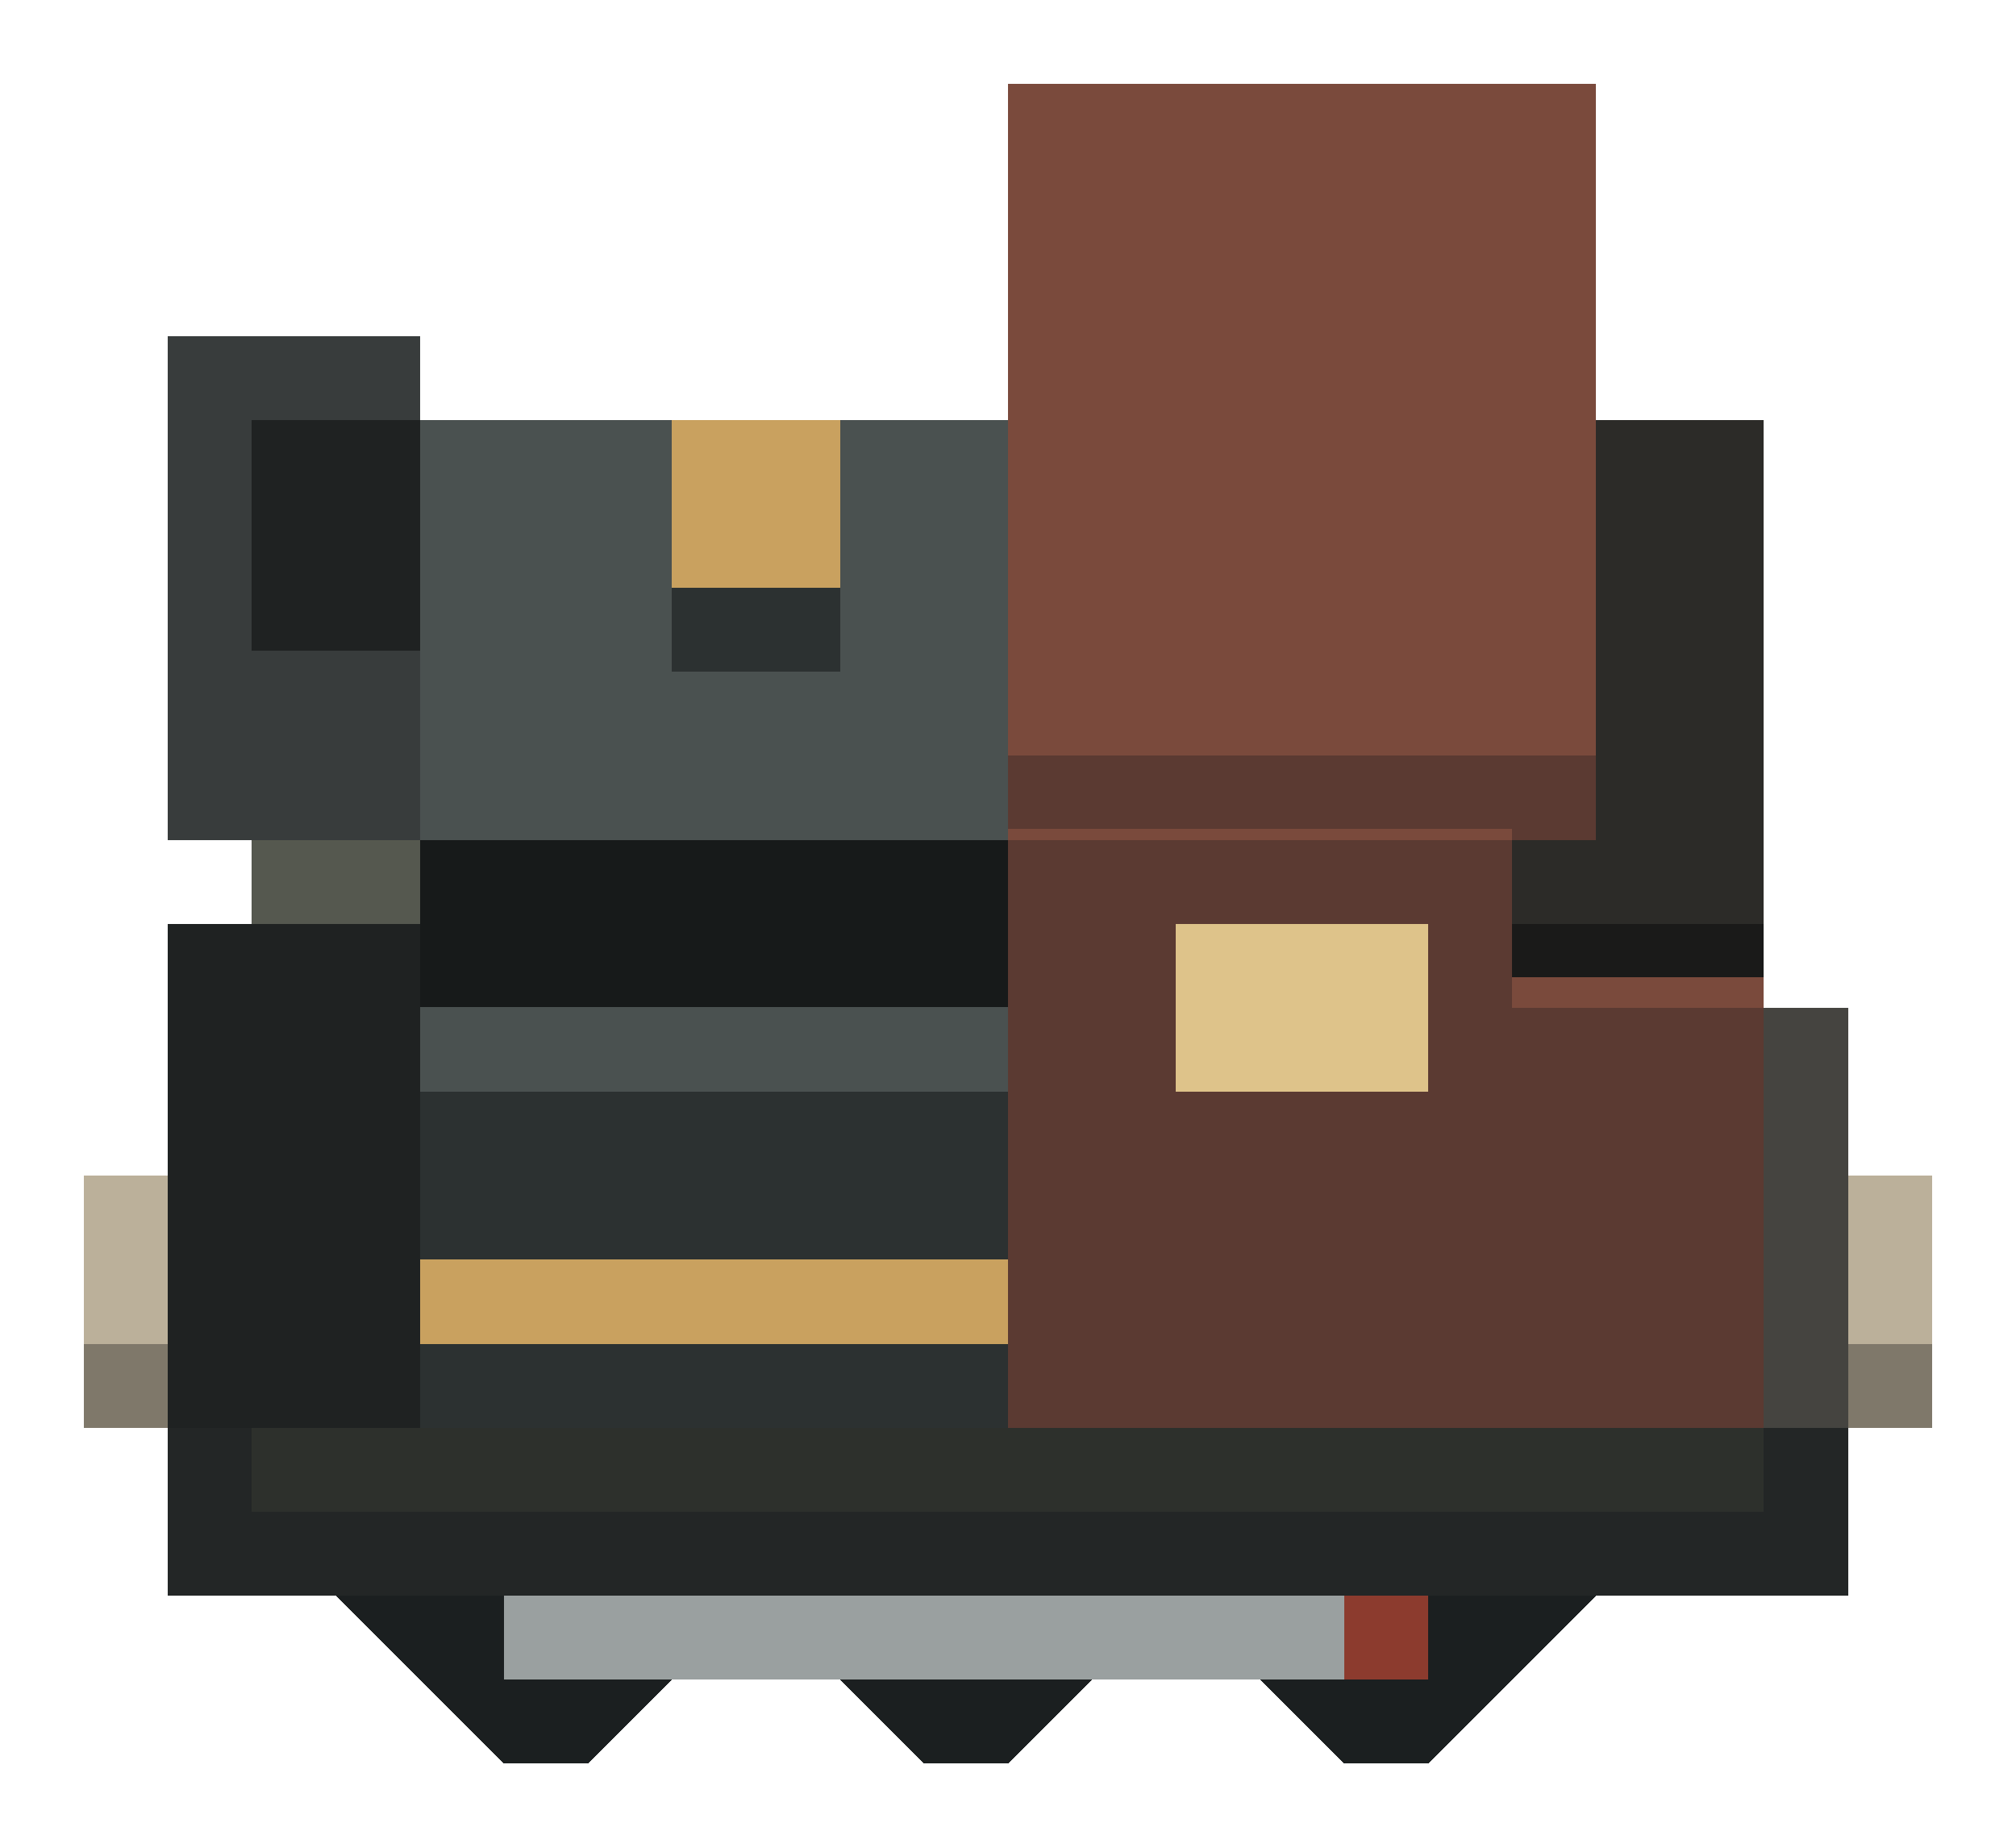
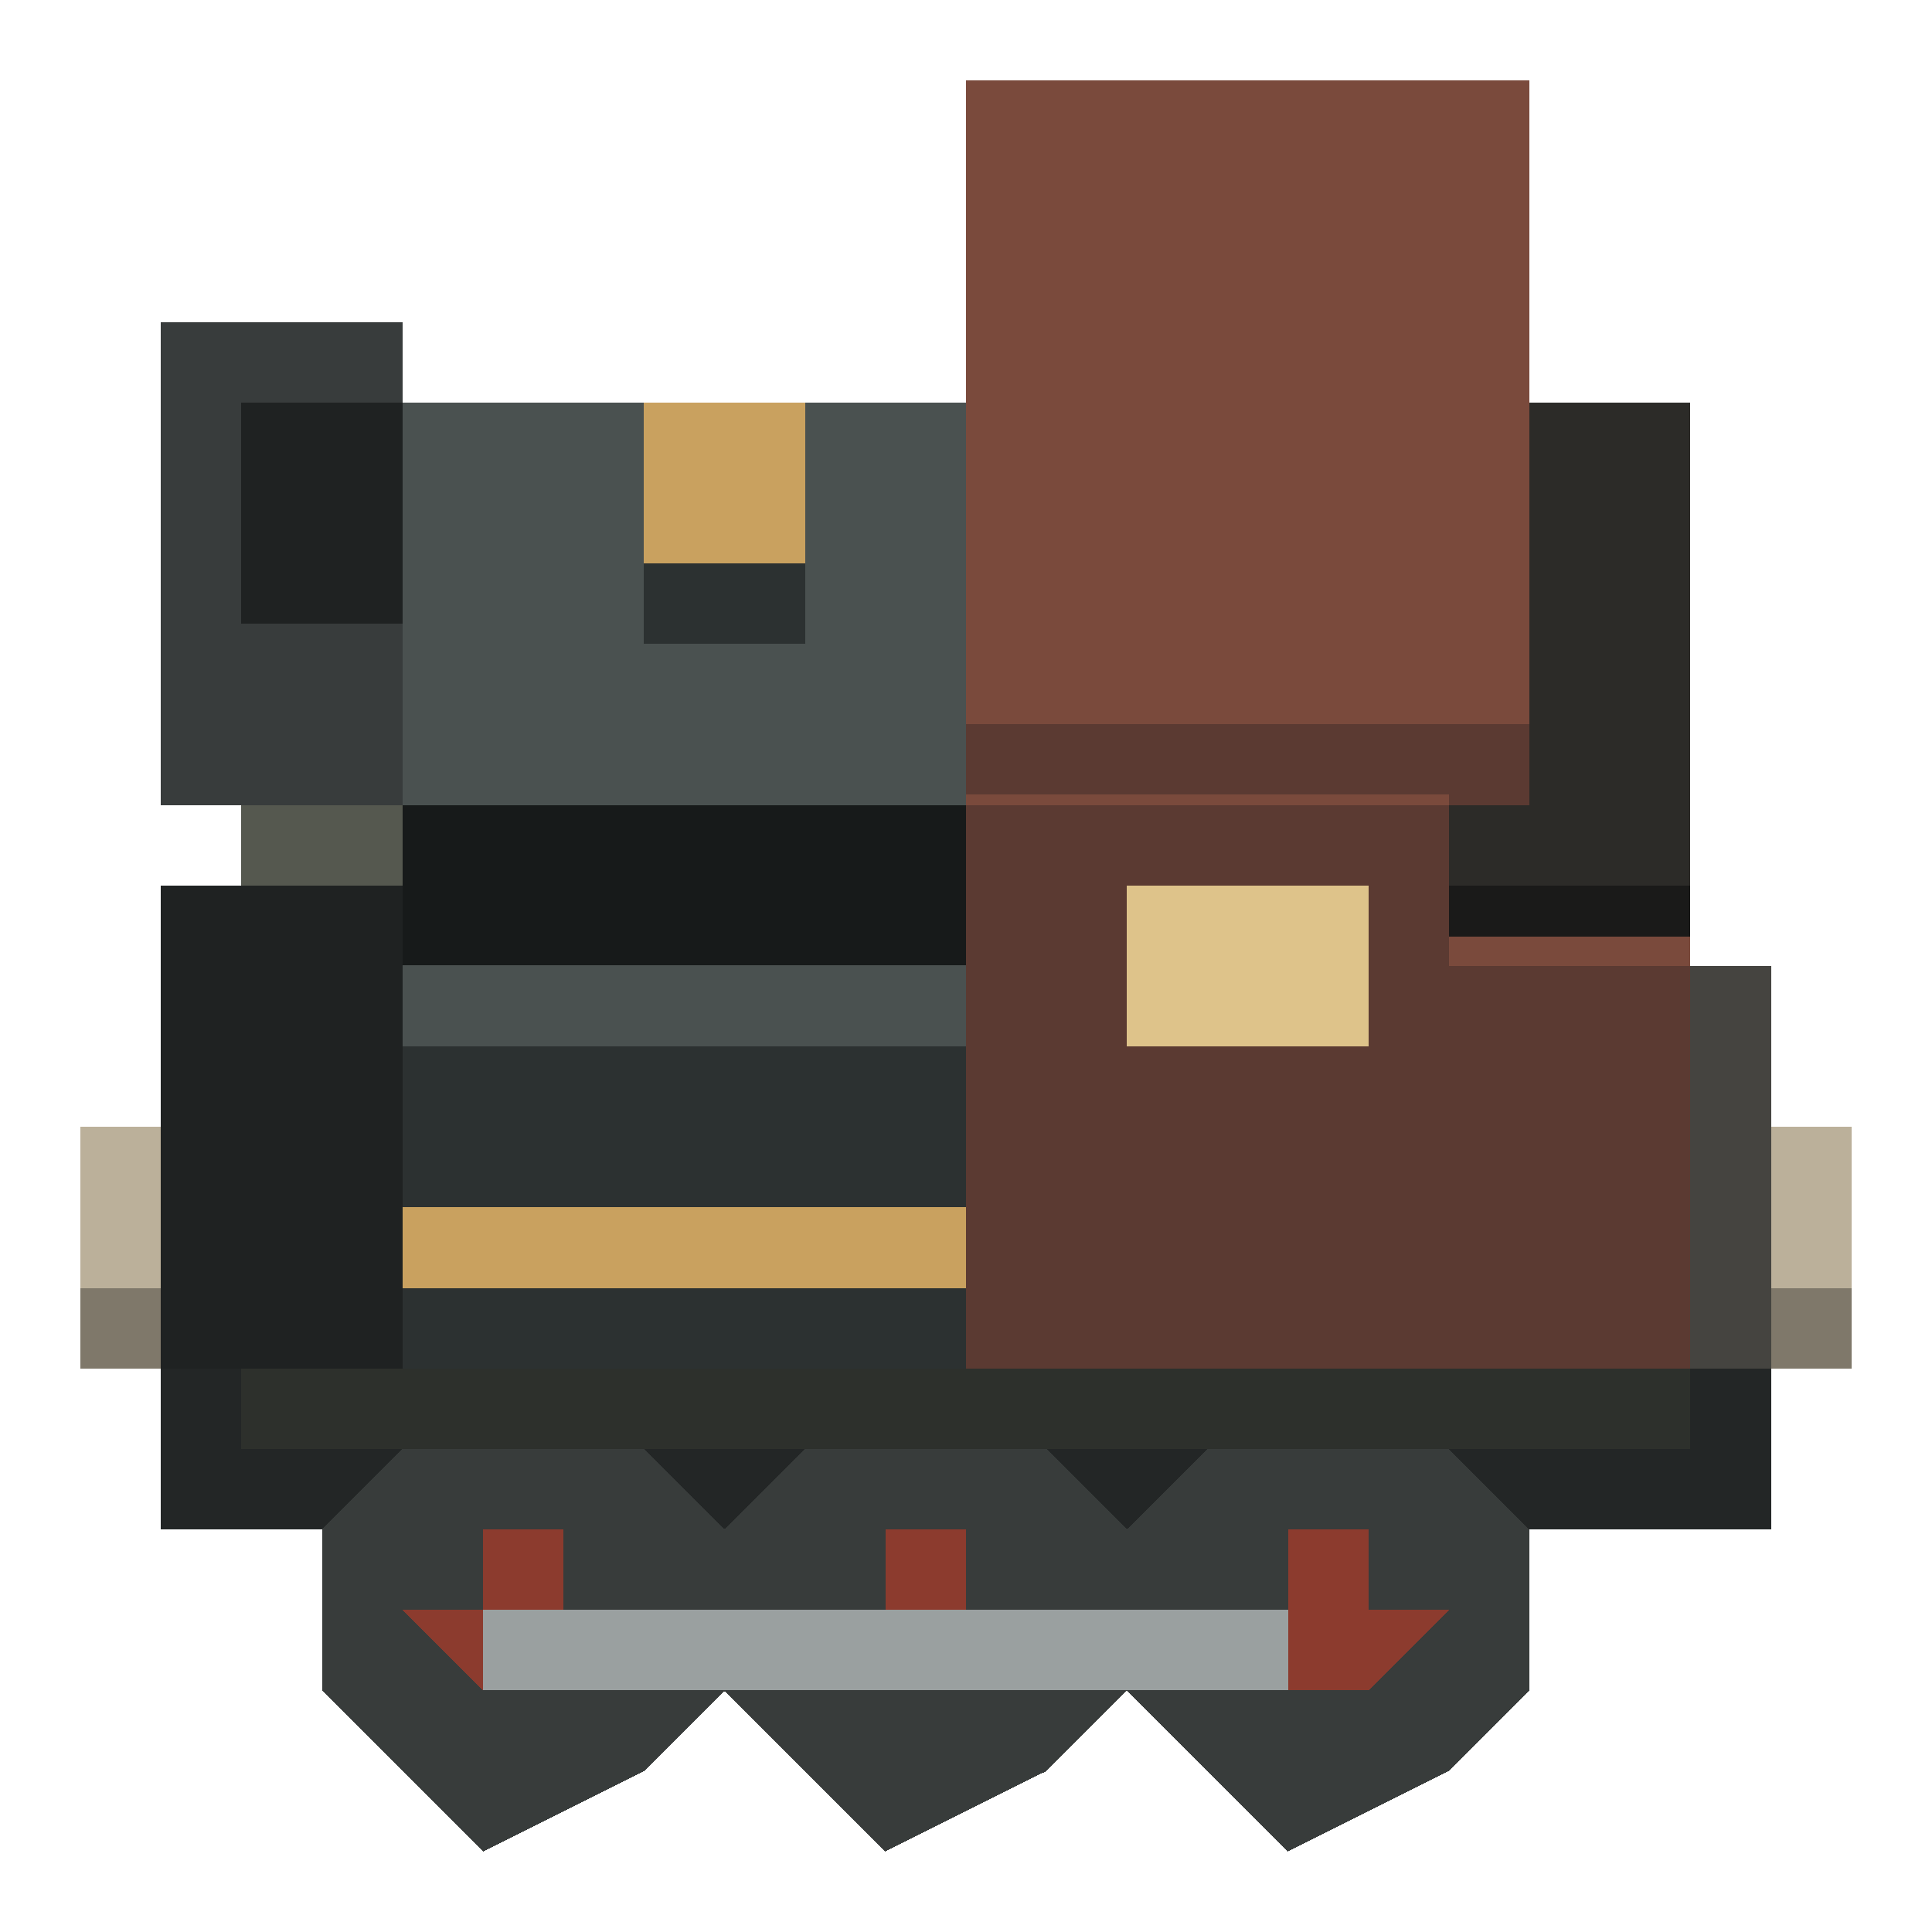
- <svg xmlns="http://www.w3.org/2000/svg" width="24" height="22" viewBox="0 0 24 22" shape-rendering="crispEdges" data-template="driving-loco-steam-shunter-left" data-anchor-x="2" data-anchor-y="18" data-length-m="10">
+ <svg xmlns="http://www.w3.org/2000/svg" width="24" height="24" viewBox="0 0 24 24" shape-rendering="crispEdges" data-template="driving-loco-steam-shunter-left" data-anchor-x="2" data-anchor-y="18" data-length-m="10">
  <g id="silhouette-underlays">
</g>
  <g id="coupler">
    <path d="M23,16 22,16 22,17 23,17Z" fill="#7f786a" />
    <path d="M23,14 22,14 22,16 23,16Z" fill="#bbb09a" />
  </g>
  <g id="frame">
-     <path d="M3,17 2,17 2,19 3,19ZM22,18 3,18 3,19 22,19ZM21,18 22,18 22,17 21,17Z" fill="#232626" />
+     <path d="M3,18 3,17 2,17 2,18ZM5,18 2,18 2,19 4,19ZM10,18 9,18 9,19 9,19ZM9,19 9,18 8,18 9,19 9,19ZM22,18 21,19 22,19ZM22,18 22,18 19,18 19,19 21,19ZM21,18 22,18 22,18 22,17 21,17ZM19,18 18,18 19,19 19,19ZM15,18 14,18 14,19 14,19ZM14,19 14,18 13,18 14,19 14,19Z" fill="#232626" />
    <path d="M22,12 21,12 21,17 22,17Z" fill="#454440" />
  </g>
  <g id="wheels">
-     <path d="M15,20 15,20 16,21 16,21 16,20ZM16,20 16,21 16,21 17,21 18,20 18,20ZM17,20 17,20 18,20 18,20 19,19 19,19 17,19ZM10,20 10,20 11,21 11,21 11,20ZM11,20 11,21 11,21 12,21 13,20 13,20ZM5,20 6,21 6,21 6,19 4,19 4,19ZM6,20 6,21 6,21 7,21 8,20 8,20Z" fill="#1b1f20" />
-     <path d="M16,19 16,20 17,20ZM16,19 17,20 17,19Z" fill="#8c3b2e" />
+     <path d="M17,20 19,20 19,20 19,19 18,18 17,18ZM17,19 17,19 17,18 16,18 15,18 14,19 14,19ZM14,20 16,20 16,20 16,19 14,19 14,19 14,20ZM14,21 14,21 15,22 16,23 17.333,22.333 16,21ZM16,21 16,21 17.333,22.333 18,22 19,21 19,21ZM17,21 17,21 19,21 19,21 19,20 19,20 18,20ZM12,20 14,20 14,20 14,19 13,18 12,18ZM12,19 12,19 12,18 11,18 10,18 9,19 9,19ZM9,20 11,20 11,20 11,19 9,19 9,19 9,20ZM9,21 9,21 10,22 11,23 12.333,22.333 11,21ZM11,21 12.333,22.333 13,22 14,21 14,21ZM7,20 9,20 9,20 9,19 8,18 7,18ZM7,19 7,19 7,18 6,18 5,18 4,19 4,19ZM4,20 6,20 6,20 6,19 4,19 4,19 4,20ZM4,21 5,22 6,23 7.333,22.333 5,20 4,20 4,20ZM6,21 7.333,22.333 8,22 9,21 9,21Z" fill="#383c3b" />
+     <path d="M16,20 16,21 17,21ZM17,21 18,20 17,20ZM16,20 17,21 17,20ZM16,20 17,20 17,19ZM17,19 16,19 16,20ZM11,20 12,20 12,19ZM12,19 11,19 11,20ZM6,20 5,20 6,21ZM6,20 7,20 7,19ZM7,19 6,19 6,20Z" fill="#8c3b2e" />
  </g>
  <g id="rods">
-     <path d="M16,19 6,19 6,20 16,20Z" fill="#9aa0a0" />
+     <path d="M16,20 6,20 6,21 16,21Z" fill="#9aa0a0" />
  </g>
  <g id="running-board">
    <path d="M21,17 3,17 3,18 21,18Z" fill="#2d302c" />
    <path d="M5,11 5,10 3,10 3,11Z" fill="#55584f" />
  </g>
  <g id="bunker">
    <path d="M21,12 18,12 18,17 21,17Z" fill="#5b3a32" />
    <path d="M21,11.636 18,11.636 18,12 21,12Z" fill="#7a4a3c" />
    <path d="M21,11.636 21,11 18,11 18,11.636Z" fill="#1a1a19" />
    <path d="M19,9 21,9 21,5 19,5ZM21,10 18,10 18,11 21,11ZM19,10 21,10 21,9 19,9Z" fill="#2c2b28" />
  </g>
  <g id="cab">
    <path d="M18,11 18,10 12,10 12,11ZM14,11 12,11 12,17 14,17ZM18,13 14,13 14,17 18,17ZM17,13 18,13 18,11 17,11ZM19,9.868 19,9 12,9 12,9.868ZM19,9.868 18,9.868 18,10 19,10Z" fill="#5b3a32" />
    <path d="M18,9.868 12,9.868 12,10 18,10ZM19,1 12,1 12,9 19,9Z" fill="#7a4a3c" />
    <path d="M17,11 14,11 14,13 17,13Z" fill="#dec38a" />
  </g>
  <g id="side-tank">
    <path d="M12,15 12,13 5,13 5,15ZM12,16 5,16 5,17 12,17Z" fill="#2c3131" />
    <path d="M12,11.99 5,11.99 5,13 12,13Z" fill="#4a5150" />
    <path d="M12,15 5,15 5,16 12,16Z" fill="#c9a15f" />
  </g>
  <g id="boiler">
    <path d="M12,11.99 12,10 5,10 5,11.99Z" fill="#171a1a" />
    <path d="M8,7 8,5 5,5 5,7ZM10,7 12,7 12,5 10,5ZM8,7 5,7 5,10 8,10ZM12,8 8,8 8,10 12,10ZM10,8 12,8 12,7 10,7Z" fill="#4a5150" />
    <path d="M10,7 8,7 8,8 10,8Z" fill="#2c3131" />
    <path d="M10,5 8,5 8,7 10,7Z" fill="#c9a15f" />
  </g>
  <g id="smokebox">
    <path d="M5,11 2,11 2,17 5,17ZM5,7.747 5,5 3,5 3,7.747Z" fill="#1f2222" />
    <path d="M3,5 3,4 2,4 2,5ZM3,5 2,5 2,10 3,10ZM5,7.747 3,7.747 3,10 5,10ZM5,4 3,4 3,5 5,5Z" fill="#383c3c" />
  </g>
  <g id="coupler">
    <path d="M2,16 1,16 1,17 2,17Z" fill="#7f786a" />
    <path d="M2,14 1,14 1,16 2,16Z" fill="#bbb09a" />
  </g>
</svg>
